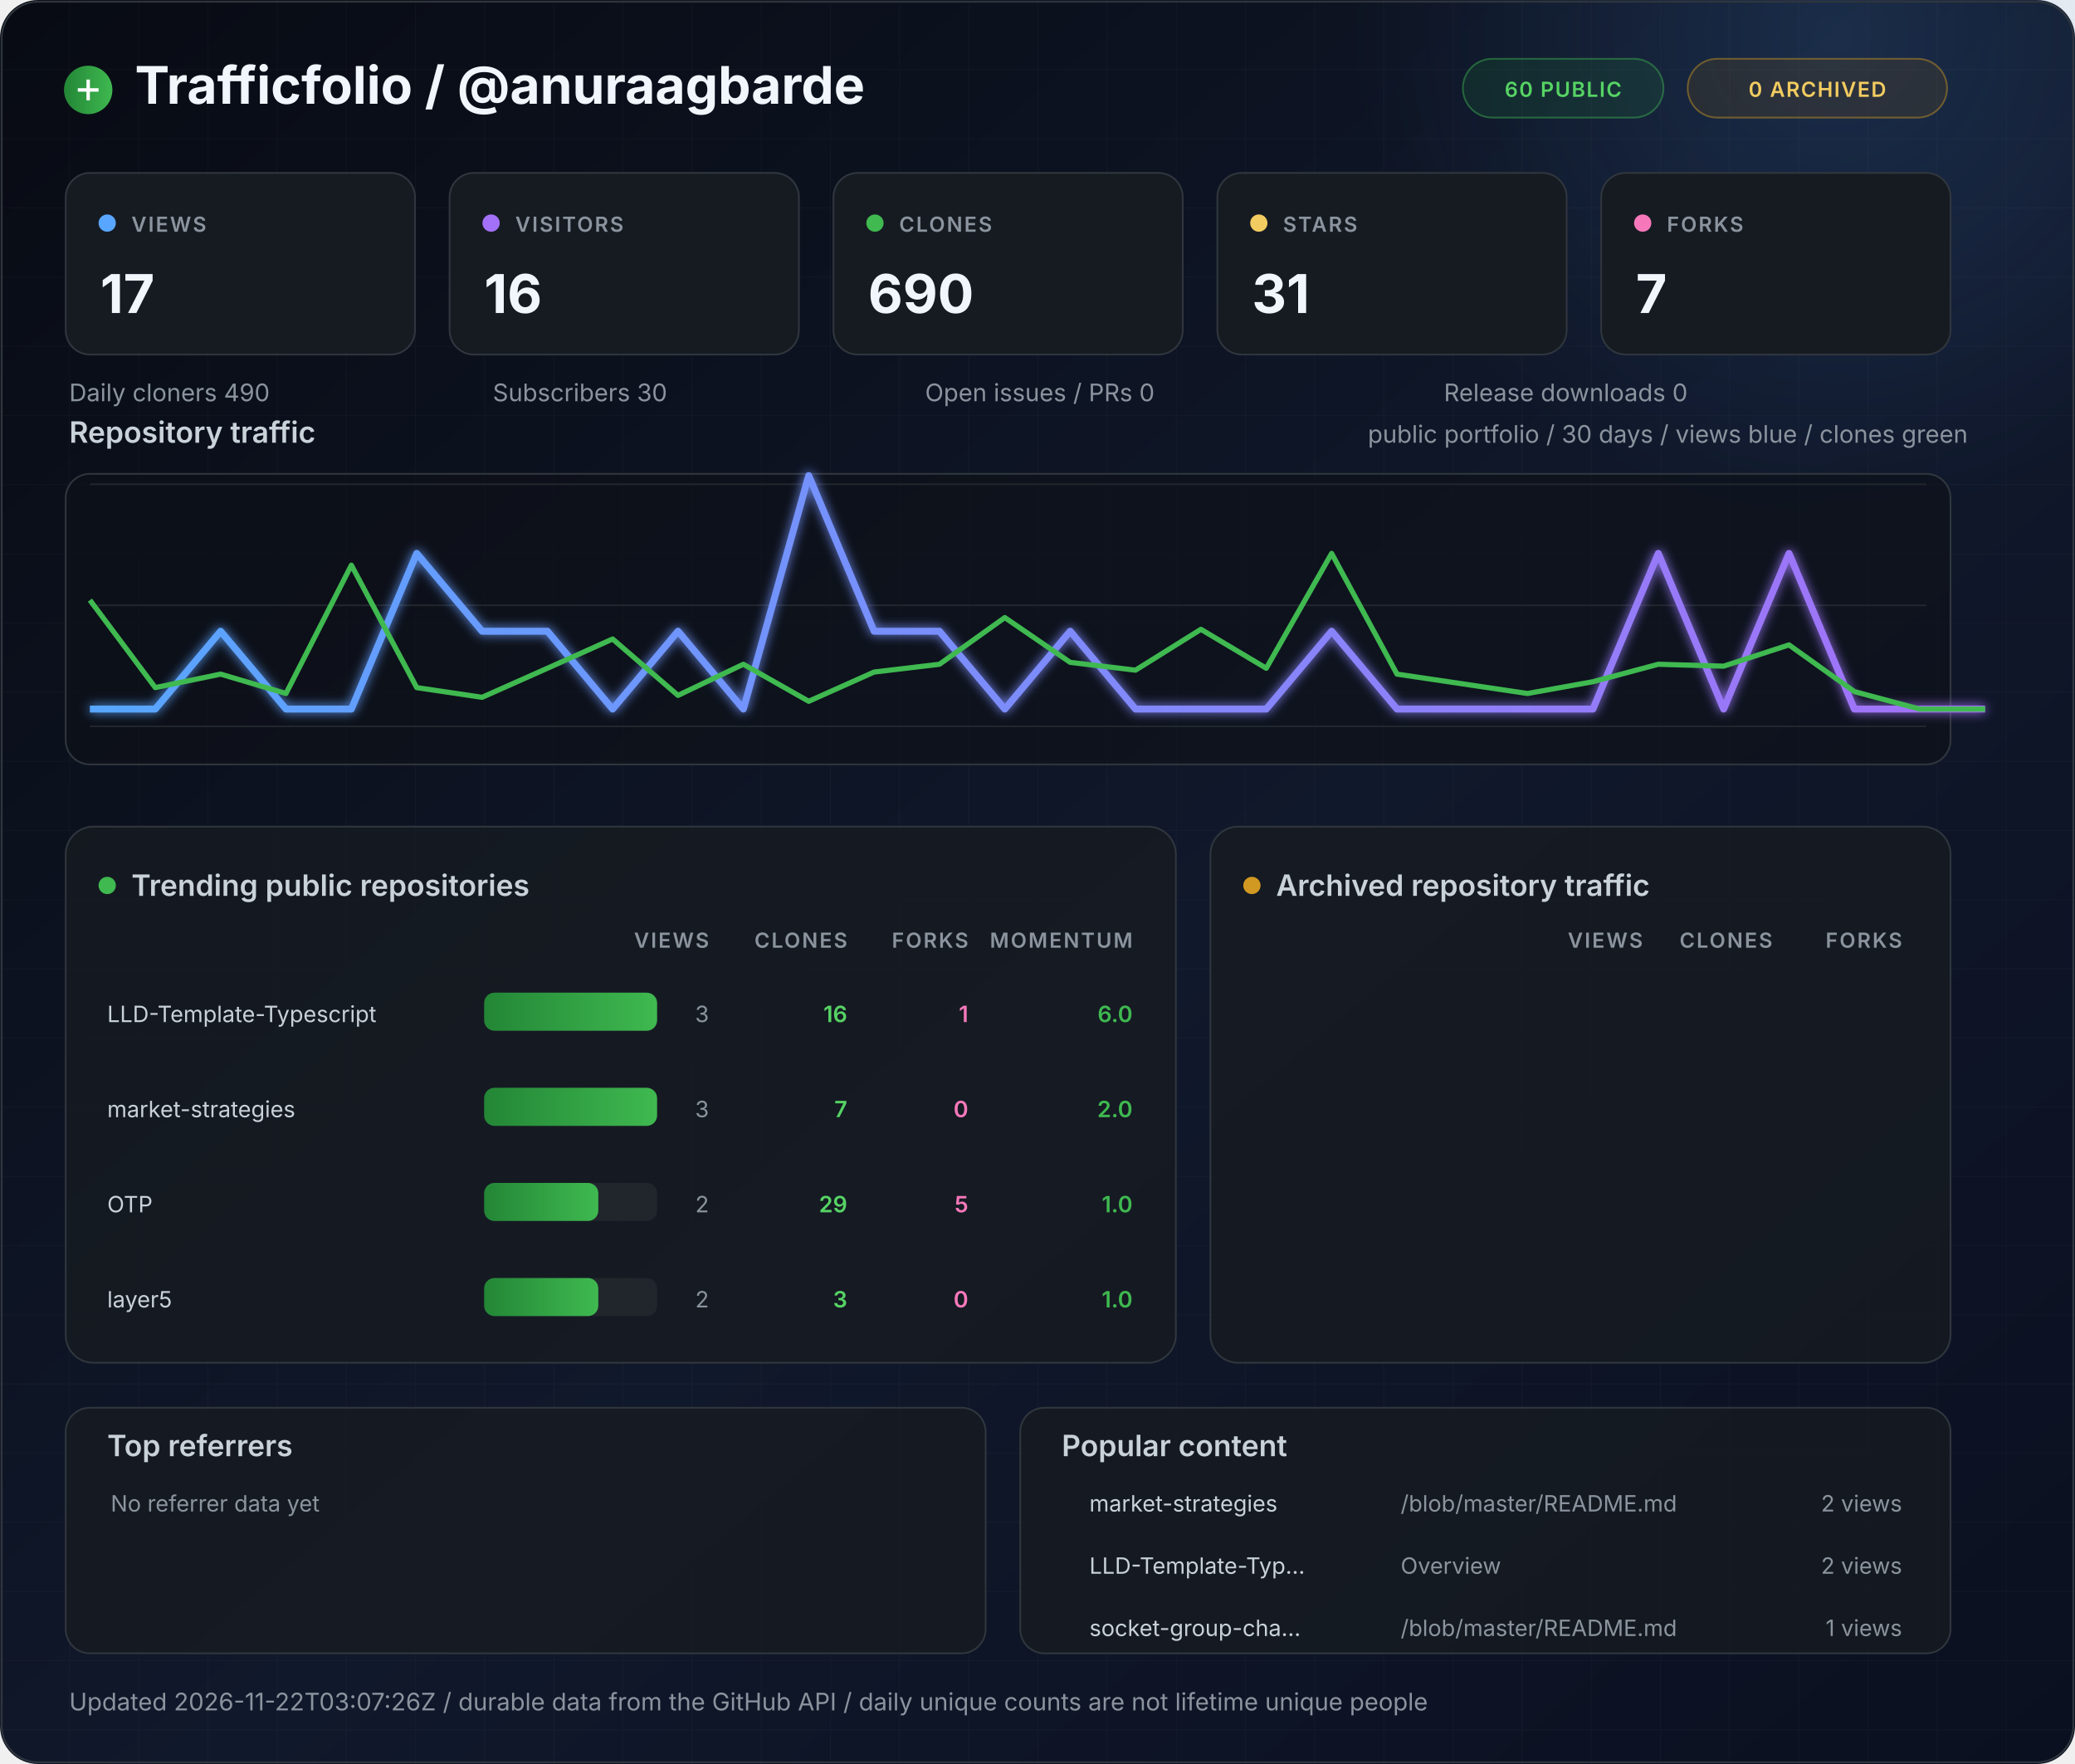
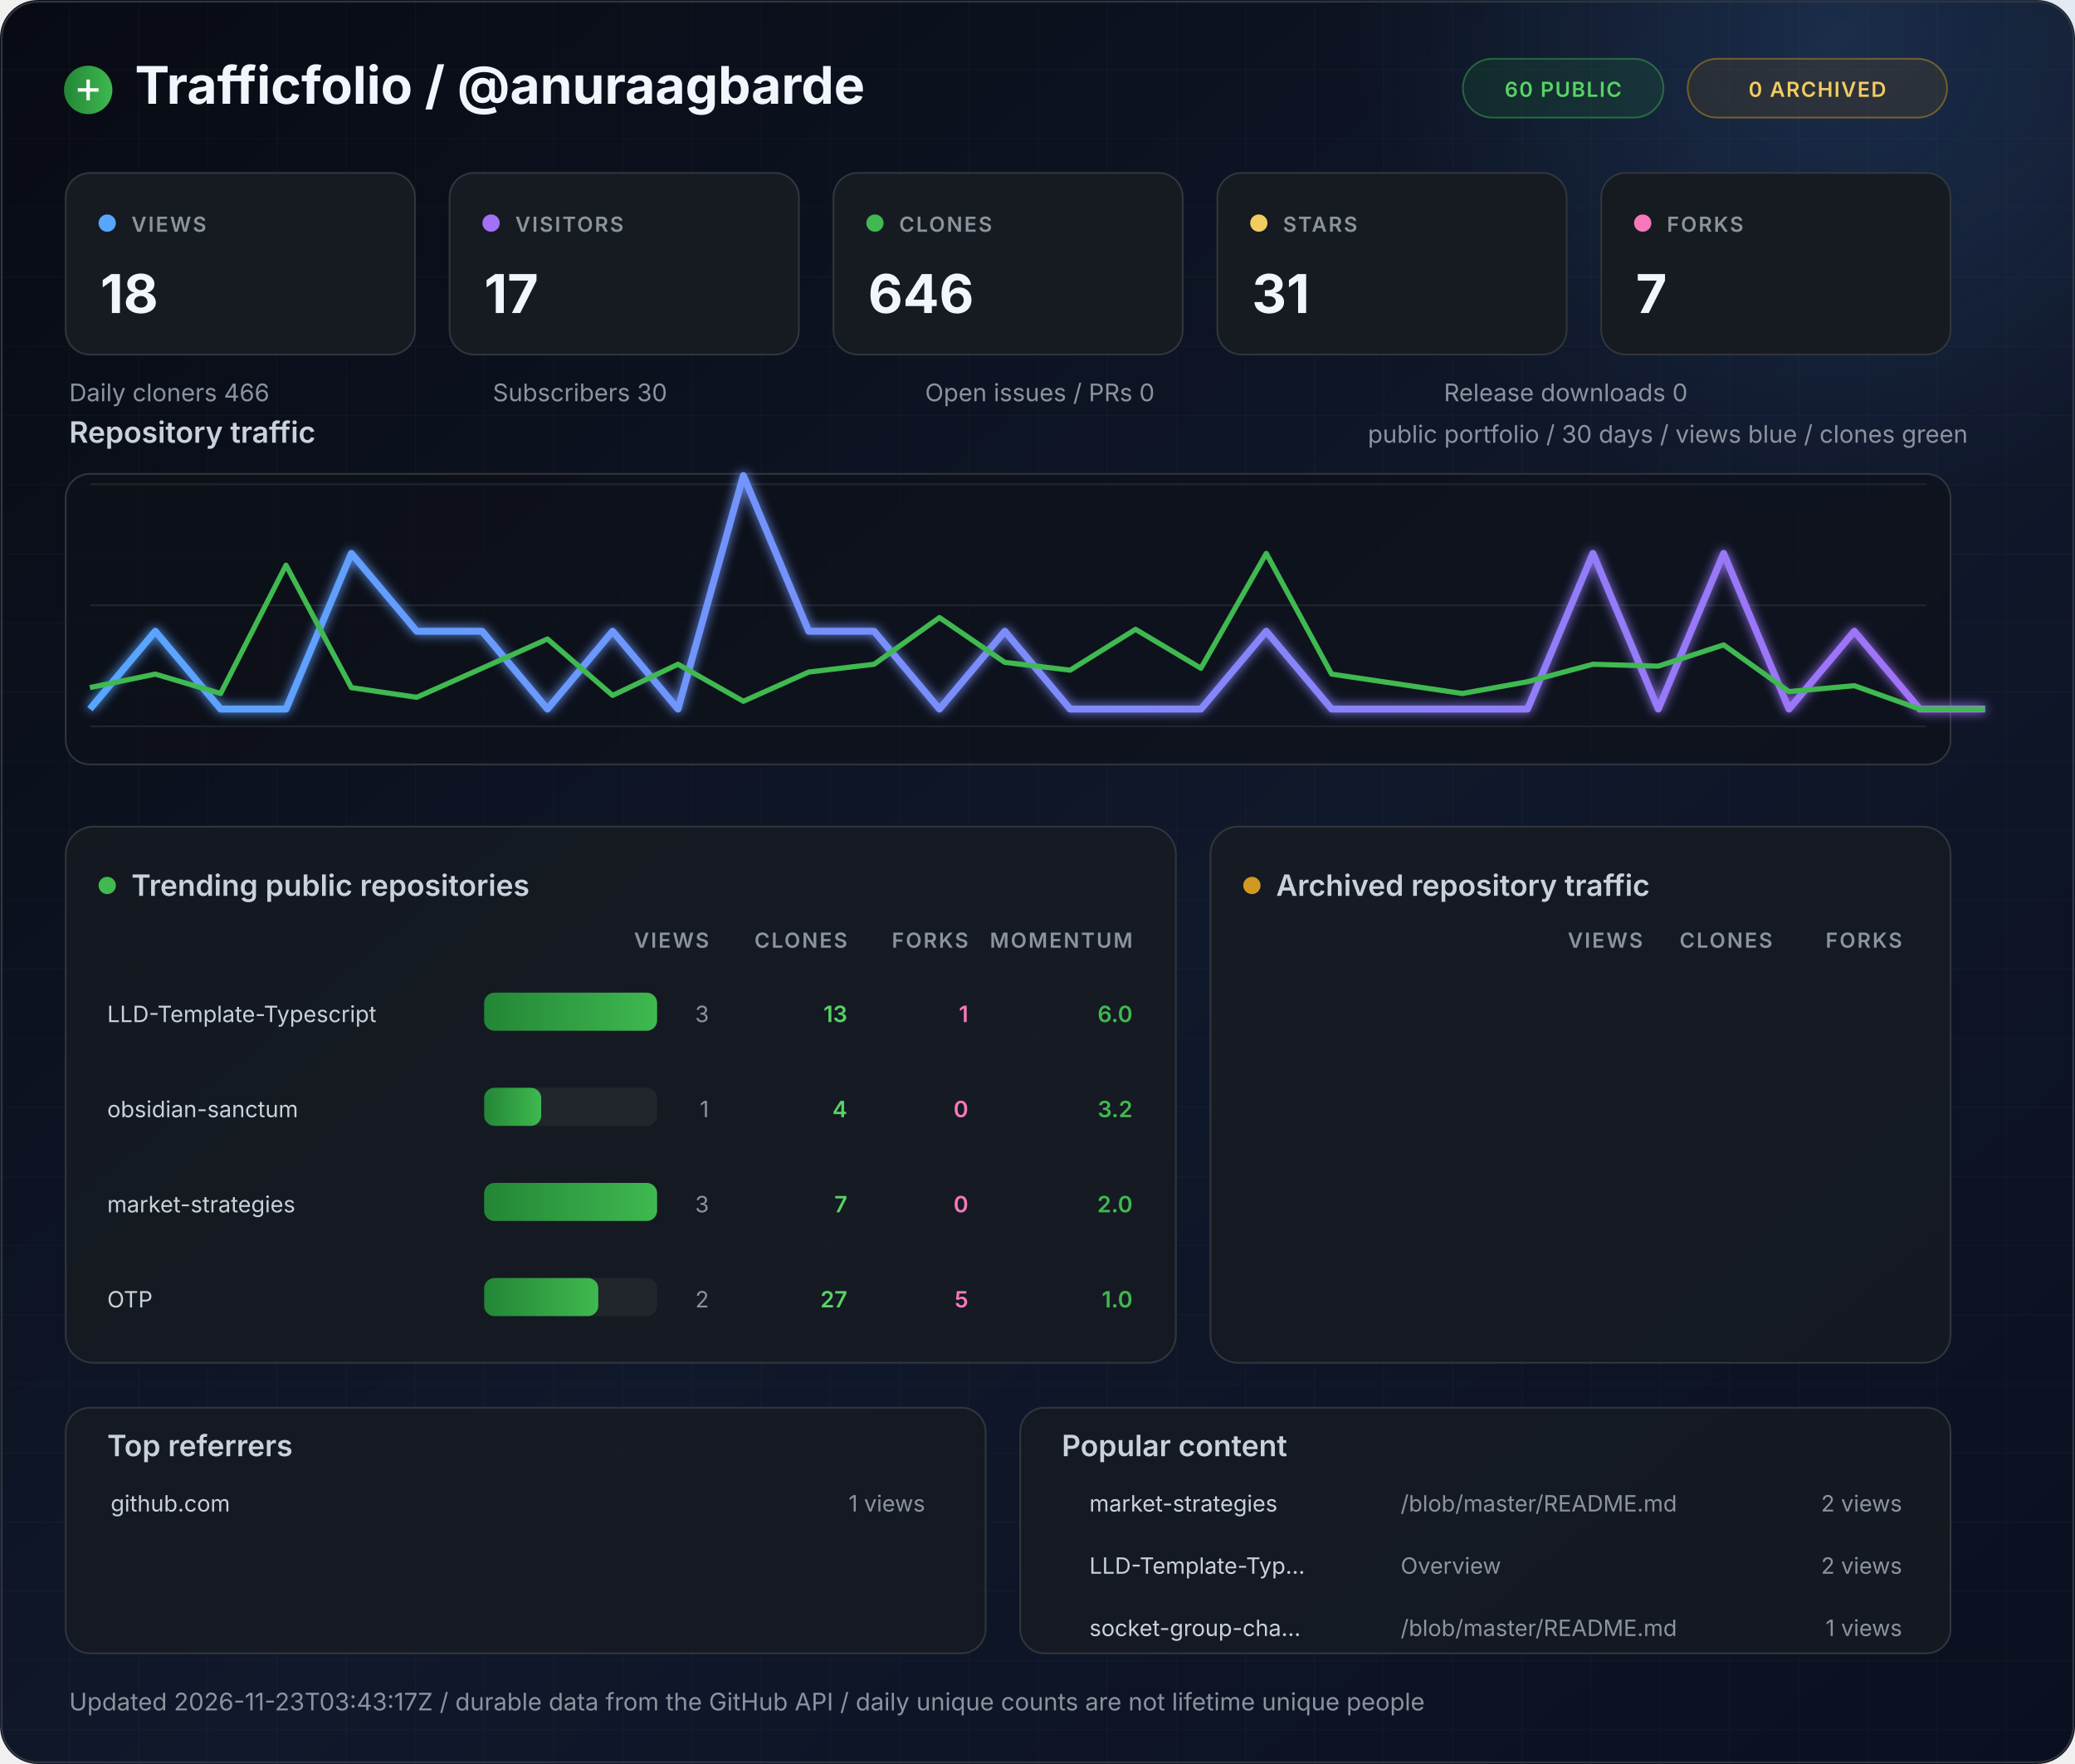
<svg xmlns="http://www.w3.org/2000/svg" width="1200" height="1020" viewBox="0 0 1200 1020" role="img" aria-label="Trafficfolio GitHub analytics dashboard for anuraagbarde">
  <defs>
    <linearGradient id="bg" x1="0" y1="0" x2="1" y2="1">
      <stop stop-color="#080b13" />
      <stop offset=".55" stop-color="#10182b" />
      <stop offset="1" stop-color="#0b1020" />
    </linearGradient>
    <linearGradient id="line" x1="0" y1="0" x2="1" y2="0">
      <stop stop-color="#58a6ff" />
      <stop offset="1" stop-color="#a371f7" />
    </linearGradient>
    <linearGradient id="bar" x1="0" y1="0" x2="1" y2="0">
      <stop stop-color="#238636" />
      <stop offset="1" stop-color="#3fb950" />
    </linearGradient>
    <linearGradient id="archiveBar" x1="0" y1="0" x2="1" y2="0">
      <stop stop-color="#9e6a03" />
      <stop offset="1" stop-color="#f2cc60" />
    </linearGradient>
    <radialGradient id="ambient">
      <stop stop-color="#58a6ff" stop-opacity=".16" />
      <stop offset="1" stop-color="#58a6ff" stop-opacity="0" />
    </radialGradient>
    <pattern id="grid" width="40" height="40" patternUnits="userSpaceOnUse">
      <path d="M40 0H0V40" fill="none" stroke="#ffffff" stroke-opacity=".025" />
    </pattern>
    <filter id="glow">
      <feGaussianBlur stdDeviation="3" result="b" />
      <feMerge>
        <feMergeNode in="b" />
        <feMergeNode in="SourceGraphic" />
      </feMerge>
    </filter>
    <style>
    .title{font:750 30px -apple-system,BlinkMacSystemFont,"Segoe UI",sans-serif;fill:#f0f6fc}
    .subtitle{font:14px -apple-system,BlinkMacSystemFont,"Segoe UI",sans-serif;fill:#8b949e}
    .label{font:600 12px -apple-system,BlinkMacSystemFont,"Segoe UI",sans-serif;fill:#8b949e;letter-spacing:1px}
    .metric{font:700 31px -apple-system,BlinkMacSystemFont,"Segoe UI",sans-serif;fill:#f0f6fc}
    .section{font:600 17px -apple-system,BlinkMacSystemFont,"Segoe UI",sans-serif;fill:#c9d1d9}
    .repo,.value,.trend,.archive,.clone,.fork{font:13px -apple-system,BlinkMacSystemFont,"Segoe UI",sans-serif;fill:#c9d1d9}
    .value{fill:#8b949e} .trend{fill:#3fb950;font-weight:600} .archive{fill:#d29922}
    .clone{fill:#56d364;font-weight:600} .fork{fill:#f778ba;font-weight:600}
    .pill{font:600 12px -apple-system,BlinkMacSystemFont,"Segoe UI",sans-serif;letter-spacing:.7px}
  </style>
  </defs>
  <rect width="1200" height="1020" rx="22" fill="url(#bg)" />
  <rect width="1200" height="1020" rx="22" fill="url(#grid)" />
  <circle cx="1060" cy="20" r="280" fill="url(#ambient)" />
  <rect x="1" y="1" width="1198" height="1018" rx="21" fill="none" stroke="#30363d" />
  <circle cx="51" cy="52" r="14" fill="url(#bar)" />
  <path d="M45 52h12M51 46v12" stroke="#fff" stroke-width="2" />
  <text x="78" y="60" class="title">Trafficfolio / @anuraagbarde</text>
  <rect x="846" y="34" width="116" height="34" rx="17" fill="#238636" fill-opacity=".16" stroke="#3fb950" stroke-opacity=".45" />
  <text x="904" y="56" text-anchor="middle" class="pill" fill="#56d364">60 PUBLIC</text>
  <rect x="976" y="34" width="150" height="34" rx="17" fill="#9e6a03" fill-opacity=".14" stroke="#d29922" stroke-opacity=".45" />
  <text x="1051" y="56" text-anchor="middle" class="pill" fill="#f2cc60">0 ARCHIVED</text>
  <rect x="38" y="100" width="202" height="105" rx="14" fill="#161b22" stroke="#30363d" />
  <circle cx="62" cy="129" r="5" fill="#58a6ff" />
  <text x="76" y="134" class="label">VIEWS</text>
-   <text x="58" y="181" class="metric">17</text>
+   <text x="58" y="181" class="metric">18</text>
  <rect x="260" y="100" width="202" height="105" rx="14" fill="#161b22" stroke="#30363d" />
  <circle cx="284" cy="129" r="5" fill="#a371f7" />
  <text x="298" y="134" class="label">VISITORS</text>
-   <text x="280" y="181" class="metric">16</text>
+   <text x="280" y="181" class="metric">17</text>
  <rect x="482" y="100" width="202" height="105" rx="14" fill="#161b22" stroke="#30363d" />
  <circle cx="506" cy="129" r="5" fill="#3fb950" />
  <text x="520" y="134" class="label">CLONES</text>
-   <text x="502" y="181" class="metric">690</text>
+   <text x="502" y="181" class="metric">646</text>
  <rect x="704" y="100" width="202" height="105" rx="14" fill="#161b22" stroke="#30363d" />
  <circle cx="728" cy="129" r="5" fill="#f2cc60" />
  <text x="742" y="134" class="label">STARS</text>
  <text x="724" y="181" class="metric">31</text>
  <rect x="926" y="100" width="202" height="105" rx="14" fill="#161b22" stroke="#30363d" />
  <circle cx="950" cy="129" r="5" fill="#f778ba" />
  <text x="964" y="134" class="label">FORKS</text>
  <text x="946" y="181" class="metric">7</text>
-   <text x="40" y="232" class="subtitle">Daily cloners 490</text>
+   <text x="40" y="232" class="subtitle">Daily cloners 466</text>
  <text x="285" y="232" class="subtitle">Subscribers 30</text>
  <text x="535" y="232" class="subtitle">Open issues / PRs 0</text>
  <text x="835" y="232" class="subtitle">Release downloads 0</text>
  <text x="40" y="256" class="section">Repository traffic</text>
  <text x="1138" y="256" text-anchor="end" class="subtitle">public portfolio / 30 days / views blue / clones green</text>
  <rect x="38" y="274" width="1090" height="168" rx="14" fill="#0d1117" fill-opacity=".62" stroke="#30363d" />
  <line x1="52" y1="420" x2="1114" y2="420" stroke="#21262d" />
  <line x1="52" y1="350" x2="1114" y2="350" stroke="#21262d" />
  <line x1="52" y1="280" x2="1114" y2="280" stroke="#21262d" />
-   <polyline points="52.0,410.0 89.8,410.0 127.6,365.0 165.4,410.0 203.2,410.0 241.0,320.0 278.8,365.0 316.6,365.0 354.3,410.0 392.1,365.0 429.9,410.0 467.7,275.0 505.5,365.0 543.3,365.0 581.1,410.0 618.9,365.0 656.7,410.0 694.5,410.0 732.3,410.0 770.1,365.0 807.9,410.0 845.7,410.0 883.4,410.0 921.2,410.0 959.0,320.0 996.8,410.0 1034.6,320.0 1072.4,410.0 1110.2,410.0 1148.0,410.0" fill="none" stroke="url(#line)" stroke-width="4" stroke-linejoin="round" filter="url(#glow)" />
-   <polyline points="52.0,347.0 89.8,397.6 127.6,389.8 165.4,401.0 203.2,326.8 241.0,397.6 278.8,403.2 316.6,386.4 354.3,369.5 392.1,402.1 429.9,384.1 467.7,405.5 505.5,388.6 543.3,384.1 581.1,357.1 618.9,383.0 656.7,387.5 694.5,363.9 732.3,386.4 770.1,320.0 807.9,389.8 845.7,395.4 883.4,401.0 921.2,394.2 959.0,384.1 996.8,385.2 1034.6,372.9 1072.4,399.9 1110.2,410.0 1148.0,410.0" fill="none" stroke="#3fb950" stroke-width="3" stroke-linejoin="round" />
+   <polyline points="52.0,410.0 89.8,365.0 127.6,410.0 165.4,410.0 203.2,320.0 241.0,365.0 278.8,365.0 316.6,410.0 354.3,365.0 392.1,410.0 429.9,275.0 467.7,365.0 505.5,365.0 543.3,410.0 581.1,365.0 618.9,410.0 656.7,410.0 694.5,410.0 732.3,365.0 770.1,410.0 807.9,410.0 845.7,410.0 883.4,410.0 921.2,320.0 959.0,410.0 996.8,320.0 1034.6,410.0 1072.4,365.0 1110.2,410.0 1148.0,410.0" fill="none" stroke="url(#line)" stroke-width="4" stroke-linejoin="round" filter="url(#glow)" />
+   <polyline points="52.0,397.6 89.8,389.8 127.6,401.0 165.4,326.8 203.2,397.6 241.0,403.2 278.8,386.4 316.6,369.5 354.3,402.1 392.1,384.1 429.9,405.5 467.7,388.6 505.5,384.1 543.3,357.1 581.1,383.0 618.9,387.5 656.7,363.9 694.5,386.4 732.3,320.0 770.1,389.8 807.9,395.4 845.7,401.0 883.4,394.2 921.2,384.1 959.0,385.2 996.8,372.9 1034.6,399.9 1072.4,396.5 1110.2,410.0 1148.0,410.0" fill="none" stroke="#3fb950" stroke-width="3" stroke-linejoin="round" />
  <rect x="38" y="478" width="642" height="310" rx="16" fill="#161b22" fill-opacity=".82" stroke="#30363d" />
  <circle cx="62" cy="512" r="5" fill="#3fb950" />
  <text x="76" y="518" class="section">Trending public repositories</text>
  <text x="410" y="548" text-anchor="end" class="label">VIEWS</text>
  <text x="490" y="548" text-anchor="end" class="label">CLONES</text>
  <text x="560" y="548" text-anchor="end" class="label">FORKS</text>
  <text x="655" y="548" text-anchor="end" class="label">MOMENTUM</text>
  <text x="62" y="591" class="repo">LLD-Template-Typescript</text>
  <rect x="280" y="574" width="100" height="22" rx="6" fill="#21262d" />
  <rect x="280" y="574" width="100" height="22" rx="6" fill="url(#bar)" />
  <text x="410" y="591" text-anchor="end" class="value">3</text>
-   <text x="490" y="591" text-anchor="end" class="clone">16</text>
+   <text x="490" y="591" text-anchor="end" class="clone">13</text>
  <text x="560" y="591" text-anchor="end" class="fork">1</text>
  <text x="655" y="591" text-anchor="end" class="trend">6.0</text>
-   <text x="62" y="646" class="repo">market-strategies</text>
+   <text x="62" y="646" class="repo">obsidian-sanctum</text>
  <rect x="280" y="629" width="100" height="22" rx="6" fill="#21262d" />
-   <rect x="280" y="629" width="100" height="22" rx="6" fill="url(#bar)" />
-   <text x="410" y="646" text-anchor="end" class="value">3</text>
-   <text x="490" y="646" text-anchor="end" class="clone">7</text>
+   <rect x="280" y="629" width="33" height="22" rx="6" fill="url(#bar)" />
+   <text x="410" y="646" text-anchor="end" class="value">1</text>
+   <text x="490" y="646" text-anchor="end" class="clone">4</text>
  <text x="560" y="646" text-anchor="end" class="fork">0</text>
-   <text x="655" y="646" text-anchor="end" class="trend">2.0</text>
-   <text x="62" y="701" class="repo">OTP</text>
+   <text x="655" y="646" text-anchor="end" class="trend">3.2</text>
+   <text x="62" y="701" class="repo">market-strategies</text>
  <rect x="280" y="684" width="100" height="22" rx="6" fill="#21262d" />
-   <rect x="280" y="684" width="66" height="22" rx="6" fill="url(#bar)" />
-   <text x="410" y="701" text-anchor="end" class="value">2</text>
-   <text x="490" y="701" text-anchor="end" class="clone">29</text>
-   <text x="560" y="701" text-anchor="end" class="fork">5</text>
-   <text x="655" y="701" text-anchor="end" class="trend">1.0</text>
-   <text x="62" y="756" class="repo">layer5</text>
+   <rect x="280" y="684" width="100" height="22" rx="6" fill="url(#bar)" />
+   <text x="410" y="701" text-anchor="end" class="value">3</text>
+   <text x="490" y="701" text-anchor="end" class="clone">7</text>
+   <text x="560" y="701" text-anchor="end" class="fork">0</text>
+   <text x="655" y="701" text-anchor="end" class="trend">2.0</text>
+   <text x="62" y="756" class="repo">OTP</text>
  <rect x="280" y="739" width="100" height="22" rx="6" fill="#21262d" />
  <rect x="280" y="739" width="66" height="22" rx="6" fill="url(#bar)" />
  <text x="410" y="756" text-anchor="end" class="value">2</text>
-   <text x="490" y="756" text-anchor="end" class="clone">3</text>
-   <text x="560" y="756" text-anchor="end" class="fork">0</text>
+   <text x="490" y="756" text-anchor="end" class="clone">27</text>
+   <text x="560" y="756" text-anchor="end" class="fork">5</text>
  <text x="655" y="756" text-anchor="end" class="trend">1.0</text>
  <rect x="700" y="478" width="428" height="310" rx="16" fill="#161b22" fill-opacity=".82" stroke="#30363d" />
  <circle cx="724" cy="512" r="5" fill="#d29922" />
  <text x="738" y="518" class="section">Archived repository traffic</text>
  <text x="950" y="548" text-anchor="end" class="label">VIEWS</text>
  <text x="1025" y="548" text-anchor="end" class="label">CLONES</text>
  <text x="1100" y="548" text-anchor="end" class="label">FORKS</text>
  <rect x="38" y="814" width="532" height="142" rx="14" fill="#161b22" fill-opacity=".82" stroke="#30363d" />
  <text x="62" y="842" class="section">Top referrers</text>
-   <text x="64" y="874" class="value">No referrer data yet</text>
+   <text x="64" y="874" class="repo">github.com</text>
+   <text x="535" y="874" text-anchor="end" class="value">1 views</text>
  <rect x="590" y="814" width="538" height="142" rx="14" fill="#161b22" fill-opacity=".82" stroke="#30363d" />
  <text x="614" y="842" class="section">Popular content</text>
  <text x="630" y="874" class="repo">market-strategies</text>
  <text x="810" y="874" class="value">/blob/master/README.md</text>
  <text x="1100" y="874" text-anchor="end" class="value">2 views</text>
  <text x="630" y="910" class="repo">LLD-Template-Typ...</text>
  <text x="810" y="910" class="value">Overview</text>
  <text x="1100" y="910" text-anchor="end" class="value">2 views</text>
  <text x="630" y="946" class="repo">socket-group-cha...</text>
  <text x="810" y="946" class="value">/blob/master/README.md</text>
  <text x="1100" y="946" text-anchor="end" class="value">1 views</text>
-   <text x="40" y="989" class="subtitle">Updated 2026-11-22T03:07:26Z / durable data from the GitHub API / daily unique counts are not lifetime unique people</text>
+   <text x="40" y="989" class="subtitle">Updated 2026-11-23T03:43:17Z / durable data from the GitHub API / daily unique counts are not lifetime unique people</text>
</svg>
